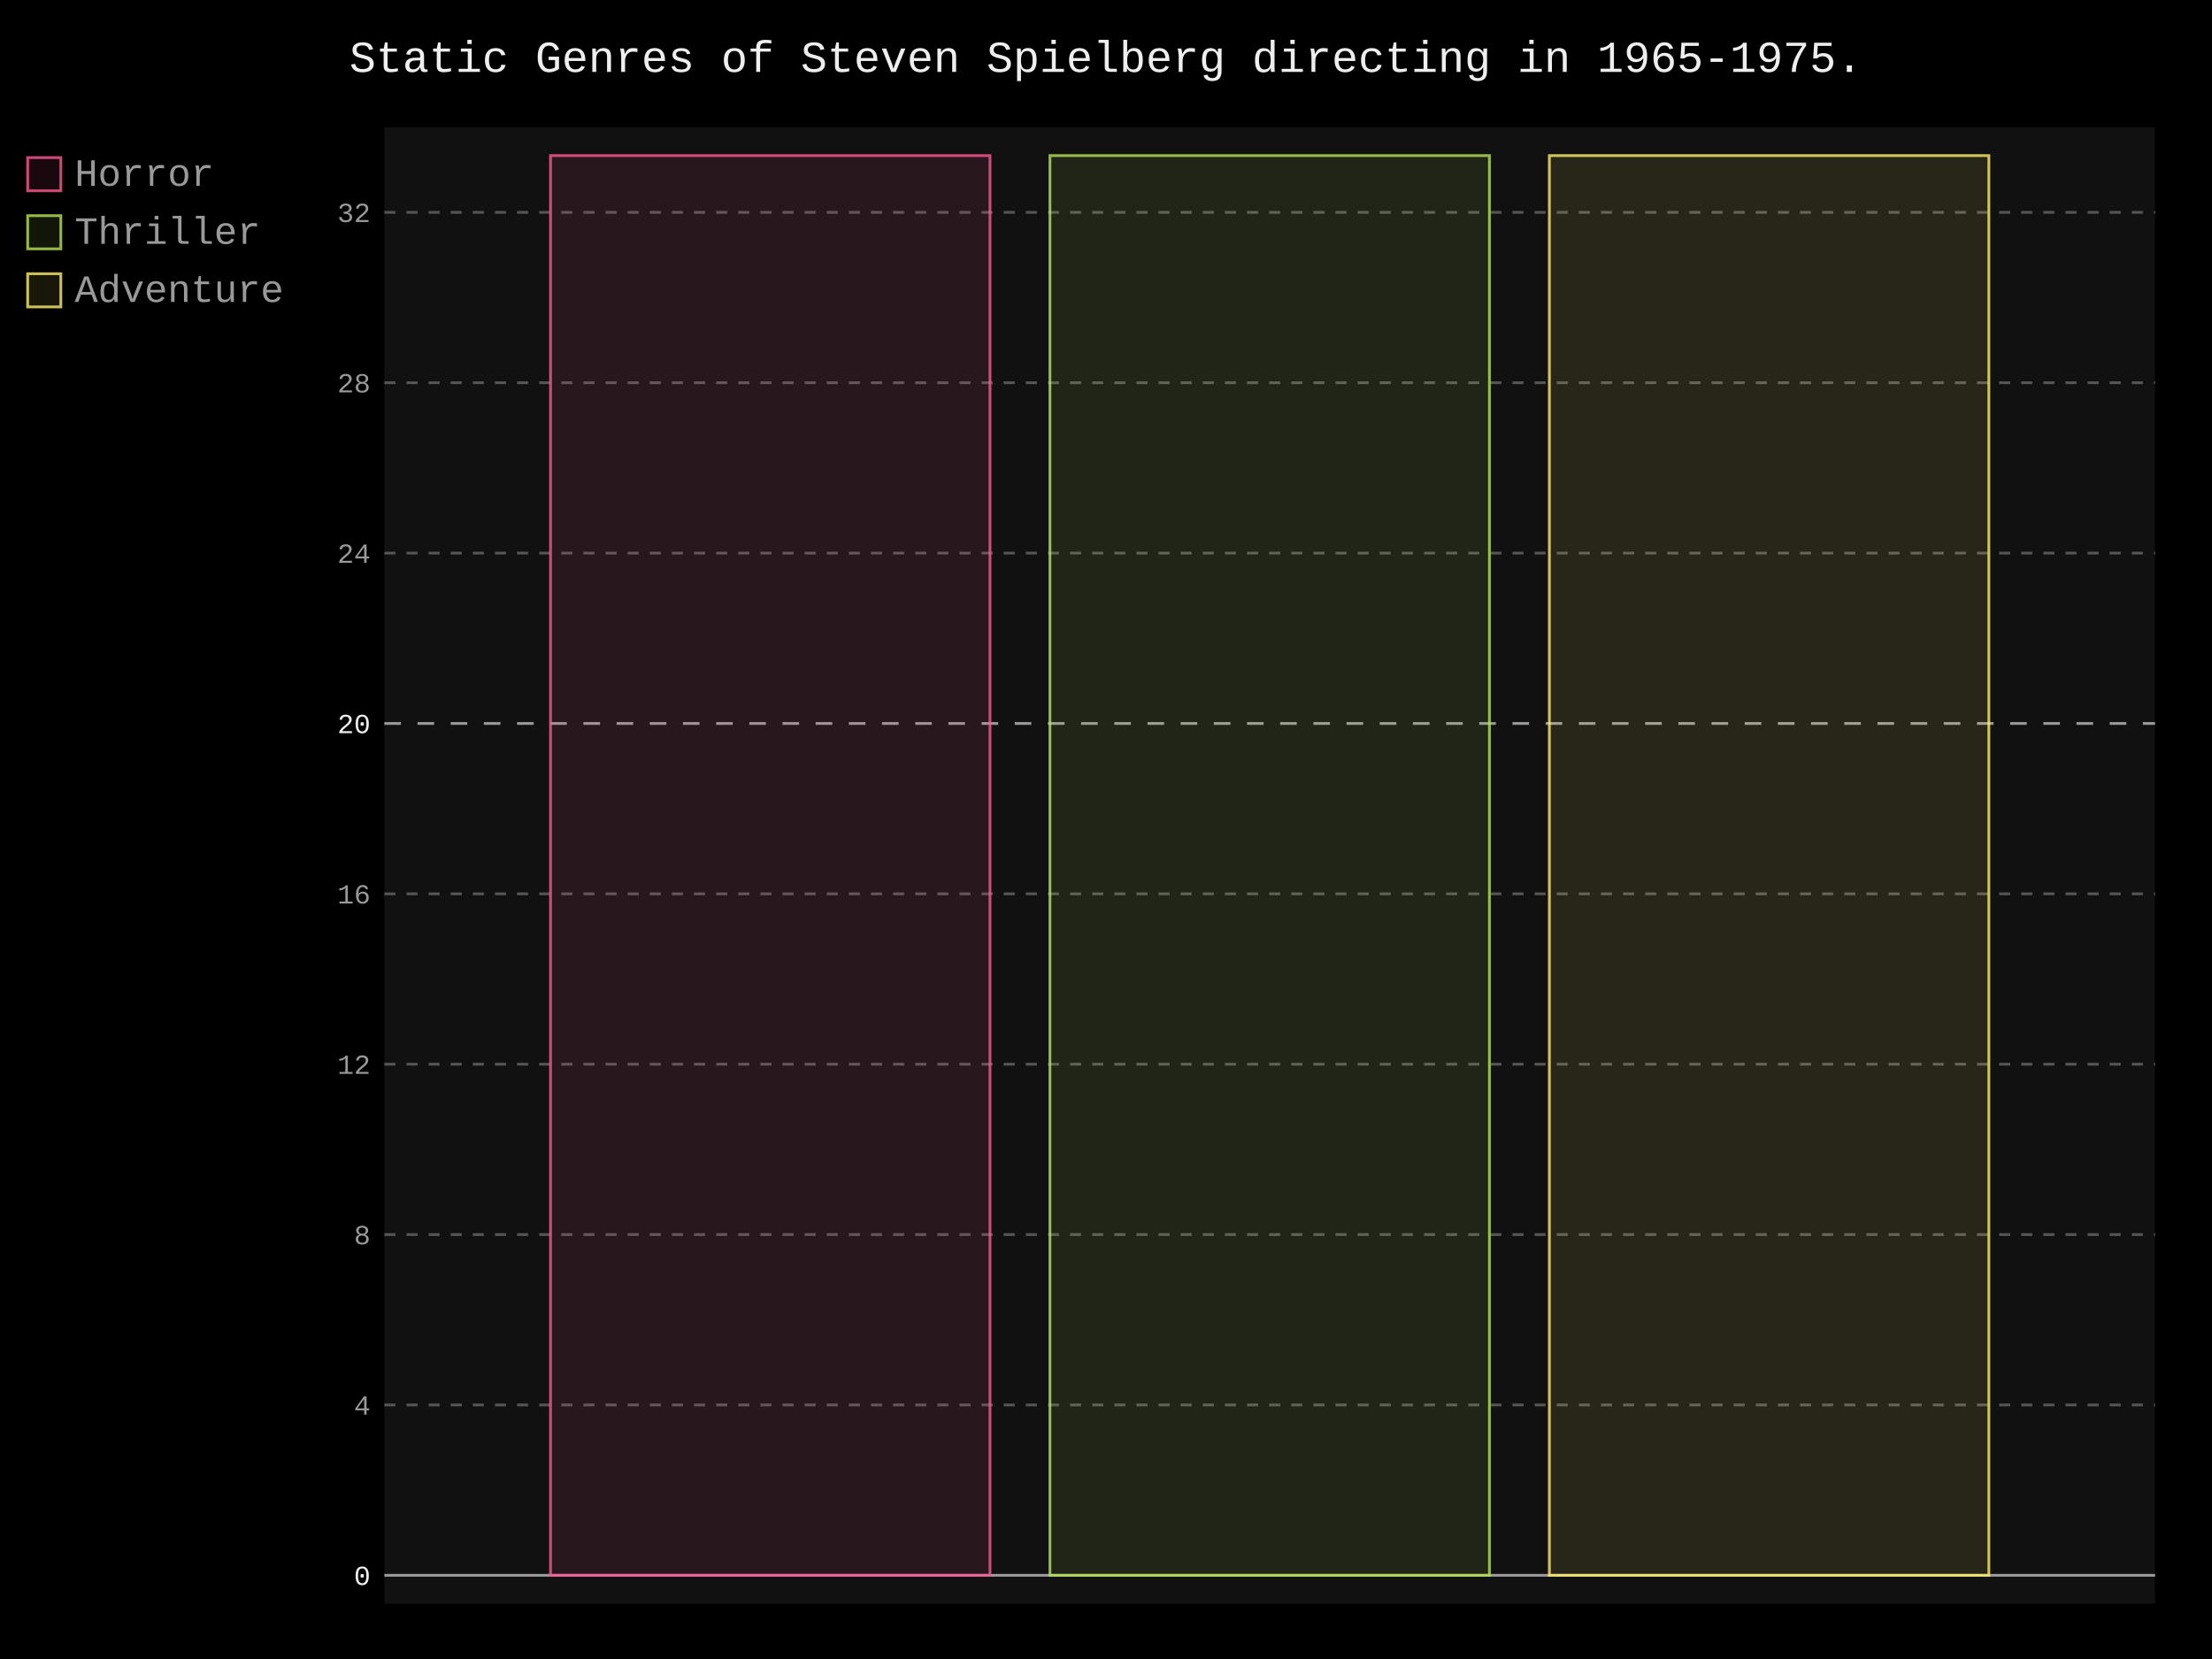
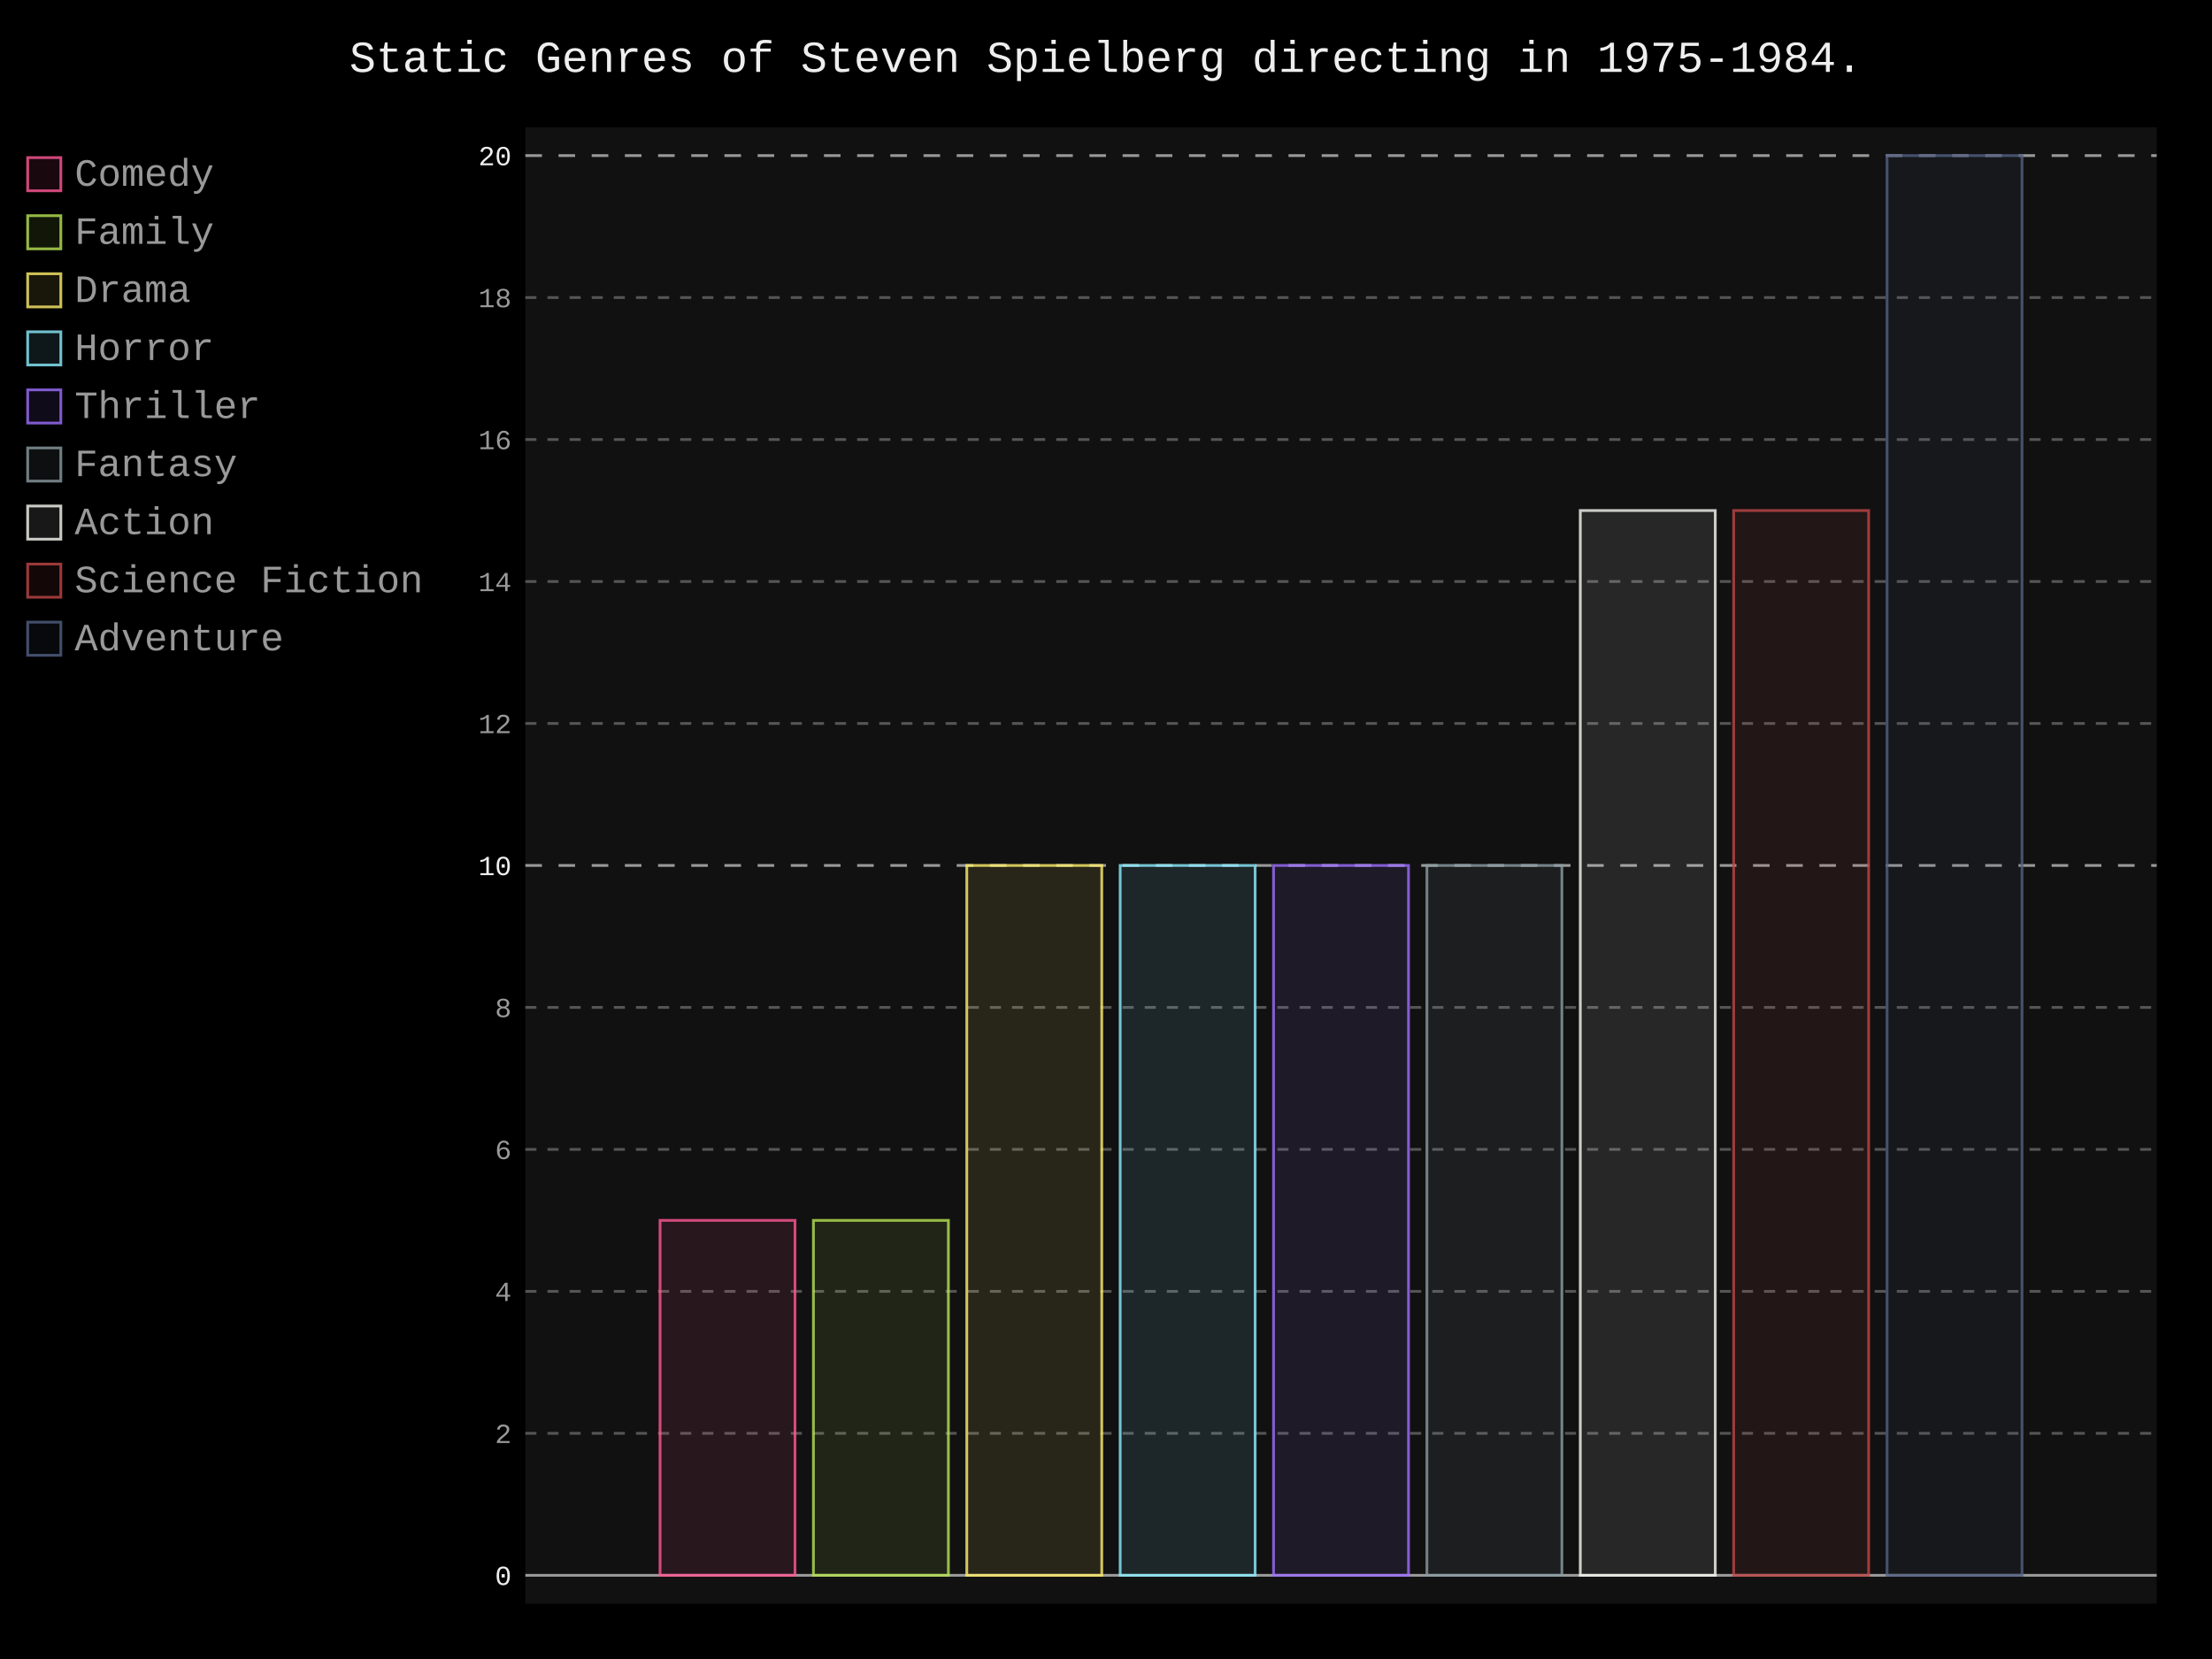
- <svg xmlns="http://www.w3.org/2000/svg" class="pygal-chart" id="chart-29b85fe2-ebdc-4c47-878c-ca6356e4fa5d" viewBox="0 0 800 600">
+ <svg xmlns="http://www.w3.org/2000/svg" class="pygal-chart" id="chart-84790756-b588-47a1-b8c6-3d81c755d85c" viewBox="0 0 800 600">
  <defs>
-     <style type="text/css">#chart-29b85fe2-ebdc-4c47-878c-ca6356e4fa5d{-webkit-user-select:none;-webkit-font-smoothing:antialiased;font-family:Consolas,"Liberation Mono",Menlo,Courier,monospace}#chart-29b85fe2-ebdc-4c47-878c-ca6356e4fa5d .title{font-family:Consolas,"Liberation Mono",Menlo,Courier,monospace;font-size:16px}#chart-29b85fe2-ebdc-4c47-878c-ca6356e4fa5d .legends .legend text{font-family:Consolas,"Liberation Mono",Menlo,Courier,monospace;font-size:14px}#chart-29b85fe2-ebdc-4c47-878c-ca6356e4fa5d .axis text{font-family:Consolas,"Liberation Mono",Menlo,Courier,monospace;font-size:10px}#chart-29b85fe2-ebdc-4c47-878c-ca6356e4fa5d .axis text.major{font-family:Consolas,"Liberation Mono",Menlo,Courier,monospace;font-size:10px}#chart-29b85fe2-ebdc-4c47-878c-ca6356e4fa5d .text-overlay text.value{font-family:Consolas,"Liberation Mono",Menlo,Courier,monospace;font-size:16px}#chart-29b85fe2-ebdc-4c47-878c-ca6356e4fa5d .text-overlay text.label{font-family:Consolas,"Liberation Mono",Menlo,Courier,monospace;font-size:10px}#chart-29b85fe2-ebdc-4c47-878c-ca6356e4fa5d .tooltip{font-family:Consolas,"Liberation Mono",Menlo,Courier,monospace;font-size:14px}#chart-29b85fe2-ebdc-4c47-878c-ca6356e4fa5d text.no_data{font-family:Consolas,"Liberation Mono",Menlo,Courier,monospace;font-size:64px}
- #chart-29b85fe2-ebdc-4c47-878c-ca6356e4fa5d{background-color:black}#chart-29b85fe2-ebdc-4c47-878c-ca6356e4fa5d path,#chart-29b85fe2-ebdc-4c47-878c-ca6356e4fa5d line,#chart-29b85fe2-ebdc-4c47-878c-ca6356e4fa5d rect,#chart-29b85fe2-ebdc-4c47-878c-ca6356e4fa5d circle{-webkit-transition:1s ease-out;-moz-transition:1s ease-out;transition:1s ease-out}#chart-29b85fe2-ebdc-4c47-878c-ca6356e4fa5d .graph &gt; .background{fill:black}#chart-29b85fe2-ebdc-4c47-878c-ca6356e4fa5d .plot &gt; .background{fill:#111}#chart-29b85fe2-ebdc-4c47-878c-ca6356e4fa5d .graph{fill:#999}#chart-29b85fe2-ebdc-4c47-878c-ca6356e4fa5d text.no_data{fill:#eee}#chart-29b85fe2-ebdc-4c47-878c-ca6356e4fa5d .title{fill:#eee}#chart-29b85fe2-ebdc-4c47-878c-ca6356e4fa5d .legends .legend text{fill:#999}#chart-29b85fe2-ebdc-4c47-878c-ca6356e4fa5d .legends .legend:hover text{fill:#eee}#chart-29b85fe2-ebdc-4c47-878c-ca6356e4fa5d .axis .line{stroke:#eee}#chart-29b85fe2-ebdc-4c47-878c-ca6356e4fa5d .axis .guide.line{stroke:#555}#chart-29b85fe2-ebdc-4c47-878c-ca6356e4fa5d .axis .major.line{stroke:#999}#chart-29b85fe2-ebdc-4c47-878c-ca6356e4fa5d .axis text.major{fill:#eee}#chart-29b85fe2-ebdc-4c47-878c-ca6356e4fa5d .axis.y .guides:hover .guide.line,#chart-29b85fe2-ebdc-4c47-878c-ca6356e4fa5d .line-graph .axis.x .guides:hover .guide.line,#chart-29b85fe2-ebdc-4c47-878c-ca6356e4fa5d .stackedline-graph .axis.x .guides:hover .guide.line,#chart-29b85fe2-ebdc-4c47-878c-ca6356e4fa5d .xy-graph .axis.x .guides:hover .guide.line{stroke:#eee}#chart-29b85fe2-ebdc-4c47-878c-ca6356e4fa5d .axis .guides:hover text{fill:#eee}#chart-29b85fe2-ebdc-4c47-878c-ca6356e4fa5d .reactive{fill-opacity:.1;stroke-opacity:.8}#chart-29b85fe2-ebdc-4c47-878c-ca6356e4fa5d .ci{stroke:#999}#chart-29b85fe2-ebdc-4c47-878c-ca6356e4fa5d .reactive.active,#chart-29b85fe2-ebdc-4c47-878c-ca6356e4fa5d .active .reactive{fill-opacity:.75;stroke-opacity:.9;stroke-width:4}#chart-29b85fe2-ebdc-4c47-878c-ca6356e4fa5d .ci .reactive.active{stroke-width:1.5}#chart-29b85fe2-ebdc-4c47-878c-ca6356e4fa5d .series text{fill:#eee}#chart-29b85fe2-ebdc-4c47-878c-ca6356e4fa5d .tooltip rect{fill:#111;stroke:#eee;-webkit-transition:opacity 1s ease-out;-moz-transition:opacity 1s ease-out;transition:opacity 1s ease-out}#chart-29b85fe2-ebdc-4c47-878c-ca6356e4fa5d .tooltip .label{fill:#999}#chart-29b85fe2-ebdc-4c47-878c-ca6356e4fa5d .tooltip .label{fill:#999}#chart-29b85fe2-ebdc-4c47-878c-ca6356e4fa5d .tooltip .legend{font-size:.8em;fill:#555}#chart-29b85fe2-ebdc-4c47-878c-ca6356e4fa5d .tooltip .x_label{font-size:.6em;fill:#eee}#chart-29b85fe2-ebdc-4c47-878c-ca6356e4fa5d .tooltip .xlink{font-size:.5em;text-decoration:underline}#chart-29b85fe2-ebdc-4c47-878c-ca6356e4fa5d .tooltip .value{font-size:1.5em}#chart-29b85fe2-ebdc-4c47-878c-ca6356e4fa5d .bound{font-size:.5em}#chart-29b85fe2-ebdc-4c47-878c-ca6356e4fa5d .max-value{font-size:.75em;fill:#555}#chart-29b85fe2-ebdc-4c47-878c-ca6356e4fa5d .map-element{fill:#111;stroke:#555 !important}#chart-29b85fe2-ebdc-4c47-878c-ca6356e4fa5d .map-element .reactive{fill-opacity:inherit;stroke-opacity:inherit}#chart-29b85fe2-ebdc-4c47-878c-ca6356e4fa5d .color-0,#chart-29b85fe2-ebdc-4c47-878c-ca6356e4fa5d .color-0 a:visited{stroke:#ff5995;fill:#ff5995}#chart-29b85fe2-ebdc-4c47-878c-ca6356e4fa5d .color-1,#chart-29b85fe2-ebdc-4c47-878c-ca6356e4fa5d .color-1 a:visited{stroke:#b6e354;fill:#b6e354}#chart-29b85fe2-ebdc-4c47-878c-ca6356e4fa5d .color-2,#chart-29b85fe2-ebdc-4c47-878c-ca6356e4fa5d .color-2 a:visited{stroke:#feed6c;fill:#feed6c}#chart-29b85fe2-ebdc-4c47-878c-ca6356e4fa5d .text-overlay .color-0 text{fill:black}#chart-29b85fe2-ebdc-4c47-878c-ca6356e4fa5d .text-overlay .color-1 text{fill:black}#chart-29b85fe2-ebdc-4c47-878c-ca6356e4fa5d .text-overlay .color-2 text{fill:black}
- #chart-29b85fe2-ebdc-4c47-878c-ca6356e4fa5d text.no_data{text-anchor:middle}#chart-29b85fe2-ebdc-4c47-878c-ca6356e4fa5d .guide.line{fill:none}#chart-29b85fe2-ebdc-4c47-878c-ca6356e4fa5d .centered{text-anchor:middle}#chart-29b85fe2-ebdc-4c47-878c-ca6356e4fa5d .title{text-anchor:middle}#chart-29b85fe2-ebdc-4c47-878c-ca6356e4fa5d .legends .legend text{fill-opacity:1}#chart-29b85fe2-ebdc-4c47-878c-ca6356e4fa5d .axis.x text{text-anchor:middle}#chart-29b85fe2-ebdc-4c47-878c-ca6356e4fa5d .axis.x:not(.web) text[transform]{text-anchor:start}#chart-29b85fe2-ebdc-4c47-878c-ca6356e4fa5d .axis.x:not(.web) text[transform].backwards{text-anchor:end}#chart-29b85fe2-ebdc-4c47-878c-ca6356e4fa5d .axis.y text{text-anchor:end}#chart-29b85fe2-ebdc-4c47-878c-ca6356e4fa5d .axis.y text[transform].backwards{text-anchor:start}#chart-29b85fe2-ebdc-4c47-878c-ca6356e4fa5d .axis.y2 text{text-anchor:start}#chart-29b85fe2-ebdc-4c47-878c-ca6356e4fa5d .axis.y2 text[transform].backwards{text-anchor:end}#chart-29b85fe2-ebdc-4c47-878c-ca6356e4fa5d .axis .guide.line{stroke-dasharray:4,4}#chart-29b85fe2-ebdc-4c47-878c-ca6356e4fa5d .axis .major.guide.line{stroke-dasharray:6,6}#chart-29b85fe2-ebdc-4c47-878c-ca6356e4fa5d .horizontal .axis.y .guide.line,#chart-29b85fe2-ebdc-4c47-878c-ca6356e4fa5d .horizontal .axis.y2 .guide.line,#chart-29b85fe2-ebdc-4c47-878c-ca6356e4fa5d .vertical .axis.x .guide.line{opacity:0}#chart-29b85fe2-ebdc-4c47-878c-ca6356e4fa5d .horizontal .axis.always_show .guide.line,#chart-29b85fe2-ebdc-4c47-878c-ca6356e4fa5d .vertical .axis.always_show .guide.line{opacity:1 !important}#chart-29b85fe2-ebdc-4c47-878c-ca6356e4fa5d .axis.y .guides:hover .guide.line,#chart-29b85fe2-ebdc-4c47-878c-ca6356e4fa5d .axis.y2 .guides:hover .guide.line,#chart-29b85fe2-ebdc-4c47-878c-ca6356e4fa5d .axis.x .guides:hover .guide.line{opacity:1}#chart-29b85fe2-ebdc-4c47-878c-ca6356e4fa5d .axis .guides:hover text{opacity:1}#chart-29b85fe2-ebdc-4c47-878c-ca6356e4fa5d .nofill{fill:none}#chart-29b85fe2-ebdc-4c47-878c-ca6356e4fa5d .subtle-fill{fill-opacity:.2}#chart-29b85fe2-ebdc-4c47-878c-ca6356e4fa5d .dot{stroke-width:1px;fill-opacity:1}#chart-29b85fe2-ebdc-4c47-878c-ca6356e4fa5d .dot.active{stroke-width:5px}#chart-29b85fe2-ebdc-4c47-878c-ca6356e4fa5d .dot.negative{fill:transparent}#chart-29b85fe2-ebdc-4c47-878c-ca6356e4fa5d text,#chart-29b85fe2-ebdc-4c47-878c-ca6356e4fa5d tspan{stroke:none !important}#chart-29b85fe2-ebdc-4c47-878c-ca6356e4fa5d .series text.active{opacity:1}#chart-29b85fe2-ebdc-4c47-878c-ca6356e4fa5d .tooltip rect{fill-opacity:.95;stroke-width:.5}#chart-29b85fe2-ebdc-4c47-878c-ca6356e4fa5d .tooltip text{fill-opacity:1}#chart-29b85fe2-ebdc-4c47-878c-ca6356e4fa5d .showable{visibility:hidden}#chart-29b85fe2-ebdc-4c47-878c-ca6356e4fa5d .showable.shown{visibility:visible}#chart-29b85fe2-ebdc-4c47-878c-ca6356e4fa5d .gauge-background{fill:rgba(229,229,229,1);stroke:none}#chart-29b85fe2-ebdc-4c47-878c-ca6356e4fa5d .bg-lines{stroke:black;stroke-width:2px}</style>
+     <style type="text/css">#chart-84790756-b588-47a1-b8c6-3d81c755d85c{-webkit-user-select:none;-webkit-font-smoothing:antialiased;font-family:Consolas,"Liberation Mono",Menlo,Courier,monospace}#chart-84790756-b588-47a1-b8c6-3d81c755d85c .title{font-family:Consolas,"Liberation Mono",Menlo,Courier,monospace;font-size:16px}#chart-84790756-b588-47a1-b8c6-3d81c755d85c .legends .legend text{font-family:Consolas,"Liberation Mono",Menlo,Courier,monospace;font-size:14px}#chart-84790756-b588-47a1-b8c6-3d81c755d85c .axis text{font-family:Consolas,"Liberation Mono",Menlo,Courier,monospace;font-size:10px}#chart-84790756-b588-47a1-b8c6-3d81c755d85c .axis text.major{font-family:Consolas,"Liberation Mono",Menlo,Courier,monospace;font-size:10px}#chart-84790756-b588-47a1-b8c6-3d81c755d85c .text-overlay text.value{font-family:Consolas,"Liberation Mono",Menlo,Courier,monospace;font-size:16px}#chart-84790756-b588-47a1-b8c6-3d81c755d85c .text-overlay text.label{font-family:Consolas,"Liberation Mono",Menlo,Courier,monospace;font-size:10px}#chart-84790756-b588-47a1-b8c6-3d81c755d85c .tooltip{font-family:Consolas,"Liberation Mono",Menlo,Courier,monospace;font-size:14px}#chart-84790756-b588-47a1-b8c6-3d81c755d85c text.no_data{font-family:Consolas,"Liberation Mono",Menlo,Courier,monospace;font-size:64px}
+ #chart-84790756-b588-47a1-b8c6-3d81c755d85c{background-color:black}#chart-84790756-b588-47a1-b8c6-3d81c755d85c path,#chart-84790756-b588-47a1-b8c6-3d81c755d85c line,#chart-84790756-b588-47a1-b8c6-3d81c755d85c rect,#chart-84790756-b588-47a1-b8c6-3d81c755d85c circle{-webkit-transition:1s ease-out;-moz-transition:1s ease-out;transition:1s ease-out}#chart-84790756-b588-47a1-b8c6-3d81c755d85c .graph &gt; .background{fill:black}#chart-84790756-b588-47a1-b8c6-3d81c755d85c .plot &gt; .background{fill:#111}#chart-84790756-b588-47a1-b8c6-3d81c755d85c .graph{fill:#999}#chart-84790756-b588-47a1-b8c6-3d81c755d85c text.no_data{fill:#eee}#chart-84790756-b588-47a1-b8c6-3d81c755d85c .title{fill:#eee}#chart-84790756-b588-47a1-b8c6-3d81c755d85c .legends .legend text{fill:#999}#chart-84790756-b588-47a1-b8c6-3d81c755d85c .legends .legend:hover text{fill:#eee}#chart-84790756-b588-47a1-b8c6-3d81c755d85c .axis .line{stroke:#eee}#chart-84790756-b588-47a1-b8c6-3d81c755d85c .axis .guide.line{stroke:#555}#chart-84790756-b588-47a1-b8c6-3d81c755d85c .axis .major.line{stroke:#999}#chart-84790756-b588-47a1-b8c6-3d81c755d85c .axis text.major{fill:#eee}#chart-84790756-b588-47a1-b8c6-3d81c755d85c .axis.y .guides:hover .guide.line,#chart-84790756-b588-47a1-b8c6-3d81c755d85c .line-graph .axis.x .guides:hover .guide.line,#chart-84790756-b588-47a1-b8c6-3d81c755d85c .stackedline-graph .axis.x .guides:hover .guide.line,#chart-84790756-b588-47a1-b8c6-3d81c755d85c .xy-graph .axis.x .guides:hover .guide.line{stroke:#eee}#chart-84790756-b588-47a1-b8c6-3d81c755d85c .axis .guides:hover text{fill:#eee}#chart-84790756-b588-47a1-b8c6-3d81c755d85c .reactive{fill-opacity:.1;stroke-opacity:.8}#chart-84790756-b588-47a1-b8c6-3d81c755d85c .ci{stroke:#999}#chart-84790756-b588-47a1-b8c6-3d81c755d85c .reactive.active,#chart-84790756-b588-47a1-b8c6-3d81c755d85c .active .reactive{fill-opacity:.75;stroke-opacity:.9;stroke-width:4}#chart-84790756-b588-47a1-b8c6-3d81c755d85c .ci .reactive.active{stroke-width:1.5}#chart-84790756-b588-47a1-b8c6-3d81c755d85c .series text{fill:#eee}#chart-84790756-b588-47a1-b8c6-3d81c755d85c .tooltip rect{fill:#111;stroke:#eee;-webkit-transition:opacity 1s ease-out;-moz-transition:opacity 1s ease-out;transition:opacity 1s ease-out}#chart-84790756-b588-47a1-b8c6-3d81c755d85c .tooltip .label{fill:#999}#chart-84790756-b588-47a1-b8c6-3d81c755d85c .tooltip .label{fill:#999}#chart-84790756-b588-47a1-b8c6-3d81c755d85c .tooltip .legend{font-size:.8em;fill:#555}#chart-84790756-b588-47a1-b8c6-3d81c755d85c .tooltip .x_label{font-size:.6em;fill:#eee}#chart-84790756-b588-47a1-b8c6-3d81c755d85c .tooltip .xlink{font-size:.5em;text-decoration:underline}#chart-84790756-b588-47a1-b8c6-3d81c755d85c .tooltip .value{font-size:1.5em}#chart-84790756-b588-47a1-b8c6-3d81c755d85c .bound{font-size:.5em}#chart-84790756-b588-47a1-b8c6-3d81c755d85c .max-value{font-size:.75em;fill:#555}#chart-84790756-b588-47a1-b8c6-3d81c755d85c .map-element{fill:#111;stroke:#555 !important}#chart-84790756-b588-47a1-b8c6-3d81c755d85c .map-element .reactive{fill-opacity:inherit;stroke-opacity:inherit}#chart-84790756-b588-47a1-b8c6-3d81c755d85c .color-0,#chart-84790756-b588-47a1-b8c6-3d81c755d85c .color-0 a:visited{stroke:#ff5995;fill:#ff5995}#chart-84790756-b588-47a1-b8c6-3d81c755d85c .color-1,#chart-84790756-b588-47a1-b8c6-3d81c755d85c .color-1 a:visited{stroke:#b6e354;fill:#b6e354}#chart-84790756-b588-47a1-b8c6-3d81c755d85c .color-2,#chart-84790756-b588-47a1-b8c6-3d81c755d85c .color-2 a:visited{stroke:#feed6c;fill:#feed6c}#chart-84790756-b588-47a1-b8c6-3d81c755d85c .color-3,#chart-84790756-b588-47a1-b8c6-3d81c755d85c .color-3 a:visited{stroke:#8cedff;fill:#8cedff}#chart-84790756-b588-47a1-b8c6-3d81c755d85c .color-4,#chart-84790756-b588-47a1-b8c6-3d81c755d85c .color-4 a:visited{stroke:#9e6ffe;fill:#9e6ffe}#chart-84790756-b588-47a1-b8c6-3d81c755d85c .color-5,#chart-84790756-b588-47a1-b8c6-3d81c755d85c .color-5 a:visited{stroke:#899ca1;fill:#899ca1}#chart-84790756-b588-47a1-b8c6-3d81c755d85c .color-6,#chart-84790756-b588-47a1-b8c6-3d81c755d85c .color-6 a:visited{stroke:#f8f8f2;fill:#f8f8f2}#chart-84790756-b588-47a1-b8c6-3d81c755d85c .color-7,#chart-84790756-b588-47a1-b8c6-3d81c755d85c .color-7 a:visited{stroke:#bf4646;fill:#bf4646}#chart-84790756-b588-47a1-b8c6-3d81c755d85c .color-8,#chart-84790756-b588-47a1-b8c6-3d81c755d85c .color-8 a:visited{stroke:#516083;fill:#516083}#chart-84790756-b588-47a1-b8c6-3d81c755d85c .text-overlay .color-0 text{fill:black}#chart-84790756-b588-47a1-b8c6-3d81c755d85c .text-overlay .color-1 text{fill:black}#chart-84790756-b588-47a1-b8c6-3d81c755d85c .text-overlay .color-2 text{fill:black}#chart-84790756-b588-47a1-b8c6-3d81c755d85c .text-overlay .color-3 text{fill:black}#chart-84790756-b588-47a1-b8c6-3d81c755d85c .text-overlay .color-4 text{fill:black}#chart-84790756-b588-47a1-b8c6-3d81c755d85c .text-overlay .color-5 text{fill:black}#chart-84790756-b588-47a1-b8c6-3d81c755d85c .text-overlay .color-6 text{fill:black}#chart-84790756-b588-47a1-b8c6-3d81c755d85c .text-overlay .color-7 text{fill:black}#chart-84790756-b588-47a1-b8c6-3d81c755d85c .text-overlay .color-8 text{fill:black}
+ #chart-84790756-b588-47a1-b8c6-3d81c755d85c text.no_data{text-anchor:middle}#chart-84790756-b588-47a1-b8c6-3d81c755d85c .guide.line{fill:none}#chart-84790756-b588-47a1-b8c6-3d81c755d85c .centered{text-anchor:middle}#chart-84790756-b588-47a1-b8c6-3d81c755d85c .title{text-anchor:middle}#chart-84790756-b588-47a1-b8c6-3d81c755d85c .legends .legend text{fill-opacity:1}#chart-84790756-b588-47a1-b8c6-3d81c755d85c .axis.x text{text-anchor:middle}#chart-84790756-b588-47a1-b8c6-3d81c755d85c .axis.x:not(.web) text[transform]{text-anchor:start}#chart-84790756-b588-47a1-b8c6-3d81c755d85c .axis.x:not(.web) text[transform].backwards{text-anchor:end}#chart-84790756-b588-47a1-b8c6-3d81c755d85c .axis.y text{text-anchor:end}#chart-84790756-b588-47a1-b8c6-3d81c755d85c .axis.y text[transform].backwards{text-anchor:start}#chart-84790756-b588-47a1-b8c6-3d81c755d85c .axis.y2 text{text-anchor:start}#chart-84790756-b588-47a1-b8c6-3d81c755d85c .axis.y2 text[transform].backwards{text-anchor:end}#chart-84790756-b588-47a1-b8c6-3d81c755d85c .axis .guide.line{stroke-dasharray:4,4}#chart-84790756-b588-47a1-b8c6-3d81c755d85c .axis .major.guide.line{stroke-dasharray:6,6}#chart-84790756-b588-47a1-b8c6-3d81c755d85c .horizontal .axis.y .guide.line,#chart-84790756-b588-47a1-b8c6-3d81c755d85c .horizontal .axis.y2 .guide.line,#chart-84790756-b588-47a1-b8c6-3d81c755d85c .vertical .axis.x .guide.line{opacity:0}#chart-84790756-b588-47a1-b8c6-3d81c755d85c .horizontal .axis.always_show .guide.line,#chart-84790756-b588-47a1-b8c6-3d81c755d85c .vertical .axis.always_show .guide.line{opacity:1 !important}#chart-84790756-b588-47a1-b8c6-3d81c755d85c .axis.y .guides:hover .guide.line,#chart-84790756-b588-47a1-b8c6-3d81c755d85c .axis.y2 .guides:hover .guide.line,#chart-84790756-b588-47a1-b8c6-3d81c755d85c .axis.x .guides:hover .guide.line{opacity:1}#chart-84790756-b588-47a1-b8c6-3d81c755d85c .axis .guides:hover text{opacity:1}#chart-84790756-b588-47a1-b8c6-3d81c755d85c .nofill{fill:none}#chart-84790756-b588-47a1-b8c6-3d81c755d85c .subtle-fill{fill-opacity:.2}#chart-84790756-b588-47a1-b8c6-3d81c755d85c .dot{stroke-width:1px;fill-opacity:1}#chart-84790756-b588-47a1-b8c6-3d81c755d85c .dot.active{stroke-width:5px}#chart-84790756-b588-47a1-b8c6-3d81c755d85c .dot.negative{fill:transparent}#chart-84790756-b588-47a1-b8c6-3d81c755d85c text,#chart-84790756-b588-47a1-b8c6-3d81c755d85c tspan{stroke:none !important}#chart-84790756-b588-47a1-b8c6-3d81c755d85c .series text.active{opacity:1}#chart-84790756-b588-47a1-b8c6-3d81c755d85c .tooltip rect{fill-opacity:.95;stroke-width:.5}#chart-84790756-b588-47a1-b8c6-3d81c755d85c .tooltip text{fill-opacity:1}#chart-84790756-b588-47a1-b8c6-3d81c755d85c .showable{visibility:hidden}#chart-84790756-b588-47a1-b8c6-3d81c755d85c .showable.shown{visibility:visible}#chart-84790756-b588-47a1-b8c6-3d81c755d85c .gauge-background{fill:rgba(229,229,229,1);stroke:none}#chart-84790756-b588-47a1-b8c6-3d81c755d85c .bg-lines{stroke:black;stroke-width:2px}</style>
  </defs>
  <g class="graph bar-graph vertical">
    <rect class="background" height="600" width="800" x="0" y="0" />
-     <g class="plot" transform="translate(139, 46)">
-       <rect class="background" height="534" width="640.4" x="0" y="0" />
+     <g class="plot" transform="translate(190, 46)">
+       <rect class="background" height="534" width="590.0" x="0" y="0" />
      <g class="axis y always_show">
        <g class="guides">
-           <path class="axis major line" d="M0 523.731 h640.4" />
+           <path class="axis major line" d="M0 523.731 h590" />
          <text class="major" x="-5" y="527.231">0</text>
        </g>
        <g class="guides">
-           <path class="guide line" d="M0 462.115 h640.4" />
-           <text class="" x="-5" y="465.615">4</text>
+           <path class="guide line" d="M0 472.385 h590" />
+           <text class="" x="-5" y="475.885">2</text>
        </g>
        <g class="guides">
-           <path class="guide line" d="M0 400.499 h640.4" />
-           <text class="" x="-5" y="403.999">8</text>
+           <path class="guide line" d="M0 421.038 h590" />
+           <text class="" x="-5" y="424.538">4</text>
        </g>
        <g class="guides">
-           <path class="guide line" d="M0 338.883 h640.4" />
-           <text class="" x="-5" y="342.383">12</text>
+           <path class="guide line" d="M0 369.692 h590" />
+           <text class="" x="-5" y="373.192">6</text>
        </g>
        <g class="guides">
-           <path class="guide line" d="M0 277.267 h640.4" />
-           <text class="" x="-5" y="280.767">16</text>
+           <path class="guide line" d="M0 318.346 h590" />
+           <text class="" x="-5" y="321.846">8</text>
        </g>
        <g class="guides">
-           <path class="major guide line" d="M0 215.651 h640.4" />
-           <text class="major" x="-5" y="219.151">20</text>
+           <path class="major guide line" d="M0 267 h590" />
+           <text class="major" x="-5" y="270.5">10</text>
        </g>
        <g class="guides">
-           <path class="guide line" d="M0 154.035 h640.4" />
-           <text class="" x="-5" y="157.535">24</text>
+           <path class="guide line" d="M0 215.654 h590" />
+           <text class="" x="-5" y="219.154">12</text>
        </g>
        <g class="guides">
-           <path class="guide line" d="M0 92.419 h640.4" />
-           <text class="" x="-5" y="95.919">28</text>
+           <path class="guide line" d="M0 164.308 h590" />
+           <text class="" x="-5" y="167.808">14</text>
        </g>
        <g class="guides">
-           <path class="guide line" d="M0 30.803 h640.4" />
-           <text class="" x="-5" y="34.303">32</text>
+           <path class="guide line" d="M0 112.962 h590" />
+           <text class="" x="-5" y="116.462">16</text>
+         </g>
+         <g class="guides">
+           <path class="guide line" d="M0 61.615 h590" />
+           <text class="" x="-5" y="65.115">18</text>
+         </g>
+         <g class="guides">
+           <path class="major guide line" d="M0 10.269 h590" />
+           <text class="major" x="-5" y="13.769">20</text>
        </g>
      </g>
      <g class="series serie-0 color-0">
        <g class="bars">
          <g class="bar">
-             <rect class="rect reactive tooltip-trigger" height="513.462" rx="0" ry="0" width="158.951" x="60.099" y="10.269" />
+             <rect class="rect reactive tooltip-trigger" height="128.365" rx="0" ry="0" width="48.814" x="48.713" y="395.365" />
          </g>
        </g>
      </g>
      <g class="series serie-1 color-1">
        <g class="bars">
          <g class="bar">
-             <rect class="rect reactive tooltip-trigger" height="513.462" rx="0" ry="0" width="158.951" x="240.725" y="10.269" />
+             <rect class="rect reactive tooltip-trigger" height="128.365" rx="0" ry="0" width="48.814" x="104.183" y="395.365" />
          </g>
        </g>
      </g>
      <g class="series serie-2 color-2">
        <g class="bars">
          <g class="bar">
-             <rect class="rect reactive tooltip-trigger" height="513.462" rx="0" ry="0" width="158.951" x="421.35" y="10.269" />
+             <rect class="rect reactive tooltip-trigger" height="256.731" rx="0" ry="0" width="48.814" x="159.653" y="267" />
+           </g>
+         </g>
+       </g>
+       <g class="series serie-3 color-3">
+         <g class="bars">
+           <g class="bar">
+             <rect class="rect reactive tooltip-trigger" height="256.731" rx="0" ry="0" width="48.814" x="215.123" y="267" />
+           </g>
+         </g>
+       </g>
+       <g class="series serie-4 color-4">
+         <g class="bars">
+           <g class="bar">
+             <rect class="rect reactive tooltip-trigger" height="256.731" rx="0" ry="0" width="48.814" x="270.593" y="267" />
+           </g>
+         </g>
+       </g>
+       <g class="series serie-5 color-5">
+         <g class="bars">
+           <g class="bar">
+             <rect class="rect reactive tooltip-trigger" height="256.731" rx="0" ry="0" width="48.814" x="326.063" y="267" />
+           </g>
+         </g>
+       </g>
+       <g class="series serie-6 color-6">
+         <g class="bars">
+           <g class="bar">
+             <rect class="rect reactive tooltip-trigger" height="385.096" rx="0" ry="0" width="48.814" x="381.533" y="138.635" />
+           </g>
+         </g>
+       </g>
+       <g class="series serie-7 color-7">
+         <g class="bars">
+           <g class="bar">
+             <rect class="rect reactive tooltip-trigger" height="385.096" rx="0" ry="0" width="48.814" x="437.003" y="138.635" />
+           </g>
+         </g>
+       </g>
+       <g class="series serie-8 color-8">
+         <g class="bars">
+           <g class="bar">
+             <rect class="rect reactive tooltip-trigger" height="513.462" rx="0" ry="0" width="48.814" x="492.474" y="10.269" />
          </g>
        </g>
      </g>
    </g>
    <g class="titles">
-       <text class="title plot_title" x="400.0" y="26">Static Genres of Steven Spielberg directing in 1965-1975.</text>
+       <text class="title plot_title" x="400.0" y="26">Static Genres of Steven Spielberg directing in 1975-1984.</text>
    </g>
-     <g class="plot overlay" transform="translate(139, 46)">
+     <g class="plot overlay" transform="translate(190, 46)">
      <g class="series serie-0 color-0" />
      <g class="series serie-1 color-1" />
      <g class="series serie-2 color-2" />
+       <g class="series serie-3 color-3" />
+       <g class="series serie-4 color-4" />
+       <g class="series serie-5 color-5" />
+       <g class="series serie-6 color-6" />
+       <g class="series serie-7 color-7" />
+       <g class="series serie-8 color-8" />
    </g>
-     <g class="plot text-overlay" transform="translate(139, 46)">
+     <g class="plot text-overlay" transform="translate(190, 46)">
      <g class="series serie-0 color-0" />
      <g class="series serie-1 color-1" />
      <g class="series serie-2 color-2" />
+       <g class="series serie-3 color-3" />
+       <g class="series serie-4 color-4" />
+       <g class="series serie-5 color-5" />
+       <g class="series serie-6 color-6" />
+       <g class="series serie-7 color-7" />
+       <g class="series serie-8 color-8" />
    </g>
-     <g class="plot tooltip-overlay" transform="translate(139, 46)">
+     <g class="plot tooltip-overlay" transform="translate(190, 46)">
      <g class="tooltip" style="opacity: 0" transform="translate(0 0)">
        <rect class="tooltip-box" height="0" rx="0" ry="0" width="0" />
        <g class="text" />
      </g>
    </g>
    <g class="legends" transform="translate(10, 56)">
      <g class="legend reactive activate-serie" id="activate-serie-0">
        <rect class="color-0 reactive" height="12" width="12" x="0.0" y="1.0" />
-         <text x="17.0" y="11.2">Horror</text>
+         <text x="17.0" y="11.2">Comedy</text>
      </g>
      <g class="legend reactive activate-serie" id="activate-serie-1">
        <rect class="color-1 reactive" height="12" width="12" x="0.0" y="22.0" />
-         <text x="17.0" y="32.2">Thriller</text>
+         <text x="17.0" y="32.2">Family</text>
      </g>
      <g class="legend reactive activate-serie" id="activate-serie-2">
        <rect class="color-2 reactive" height="12" width="12" x="0.0" y="43.0" />
-         <text x="17.0" y="53.2">Adventure</text>
+         <text x="17.0" y="53.2">Drama</text>
+       </g>
+       <g class="legend reactive activate-serie" id="activate-serie-3">
+         <rect class="color-3 reactive" height="12" width="12" x="0.0" y="64.0" />
+         <text x="17.0" y="74.2">Horror</text>
+       </g>
+       <g class="legend reactive activate-serie" id="activate-serie-4">
+         <rect class="color-4 reactive" height="12" width="12" x="0.0" y="85.0" />
+         <text x="17.0" y="95.2">Thriller</text>
+       </g>
+       <g class="legend reactive activate-serie" id="activate-serie-5">
+         <rect class="color-5 reactive" height="12" width="12" x="0.0" y="106.0" />
+         <text x="17.0" y="116.2">Fantasy</text>
+       </g>
+       <g class="legend reactive activate-serie" id="activate-serie-6">
+         <rect class="color-6 reactive" height="12" width="12" x="0.0" y="127.0" />
+         <text x="17.0" y="137.2">Action</text>
+       </g>
+       <g class="legend reactive activate-serie" id="activate-serie-7">
+         <rect class="color-7 reactive" height="12" width="12" x="0.0" y="148.0" />
+         <text x="17.0" y="158.2">Science Fiction</text>
+       </g>
+       <g class="legend reactive activate-serie" id="activate-serie-8">
+         <rect class="color-8 reactive" height="12" width="12" x="0.0" y="169.0" />
+         <text x="17.0" y="179.2">Adventure</text>
      </g>
    </g>
    <g class="legends" transform="translate(790, 56)" />
  </g>
</svg>
